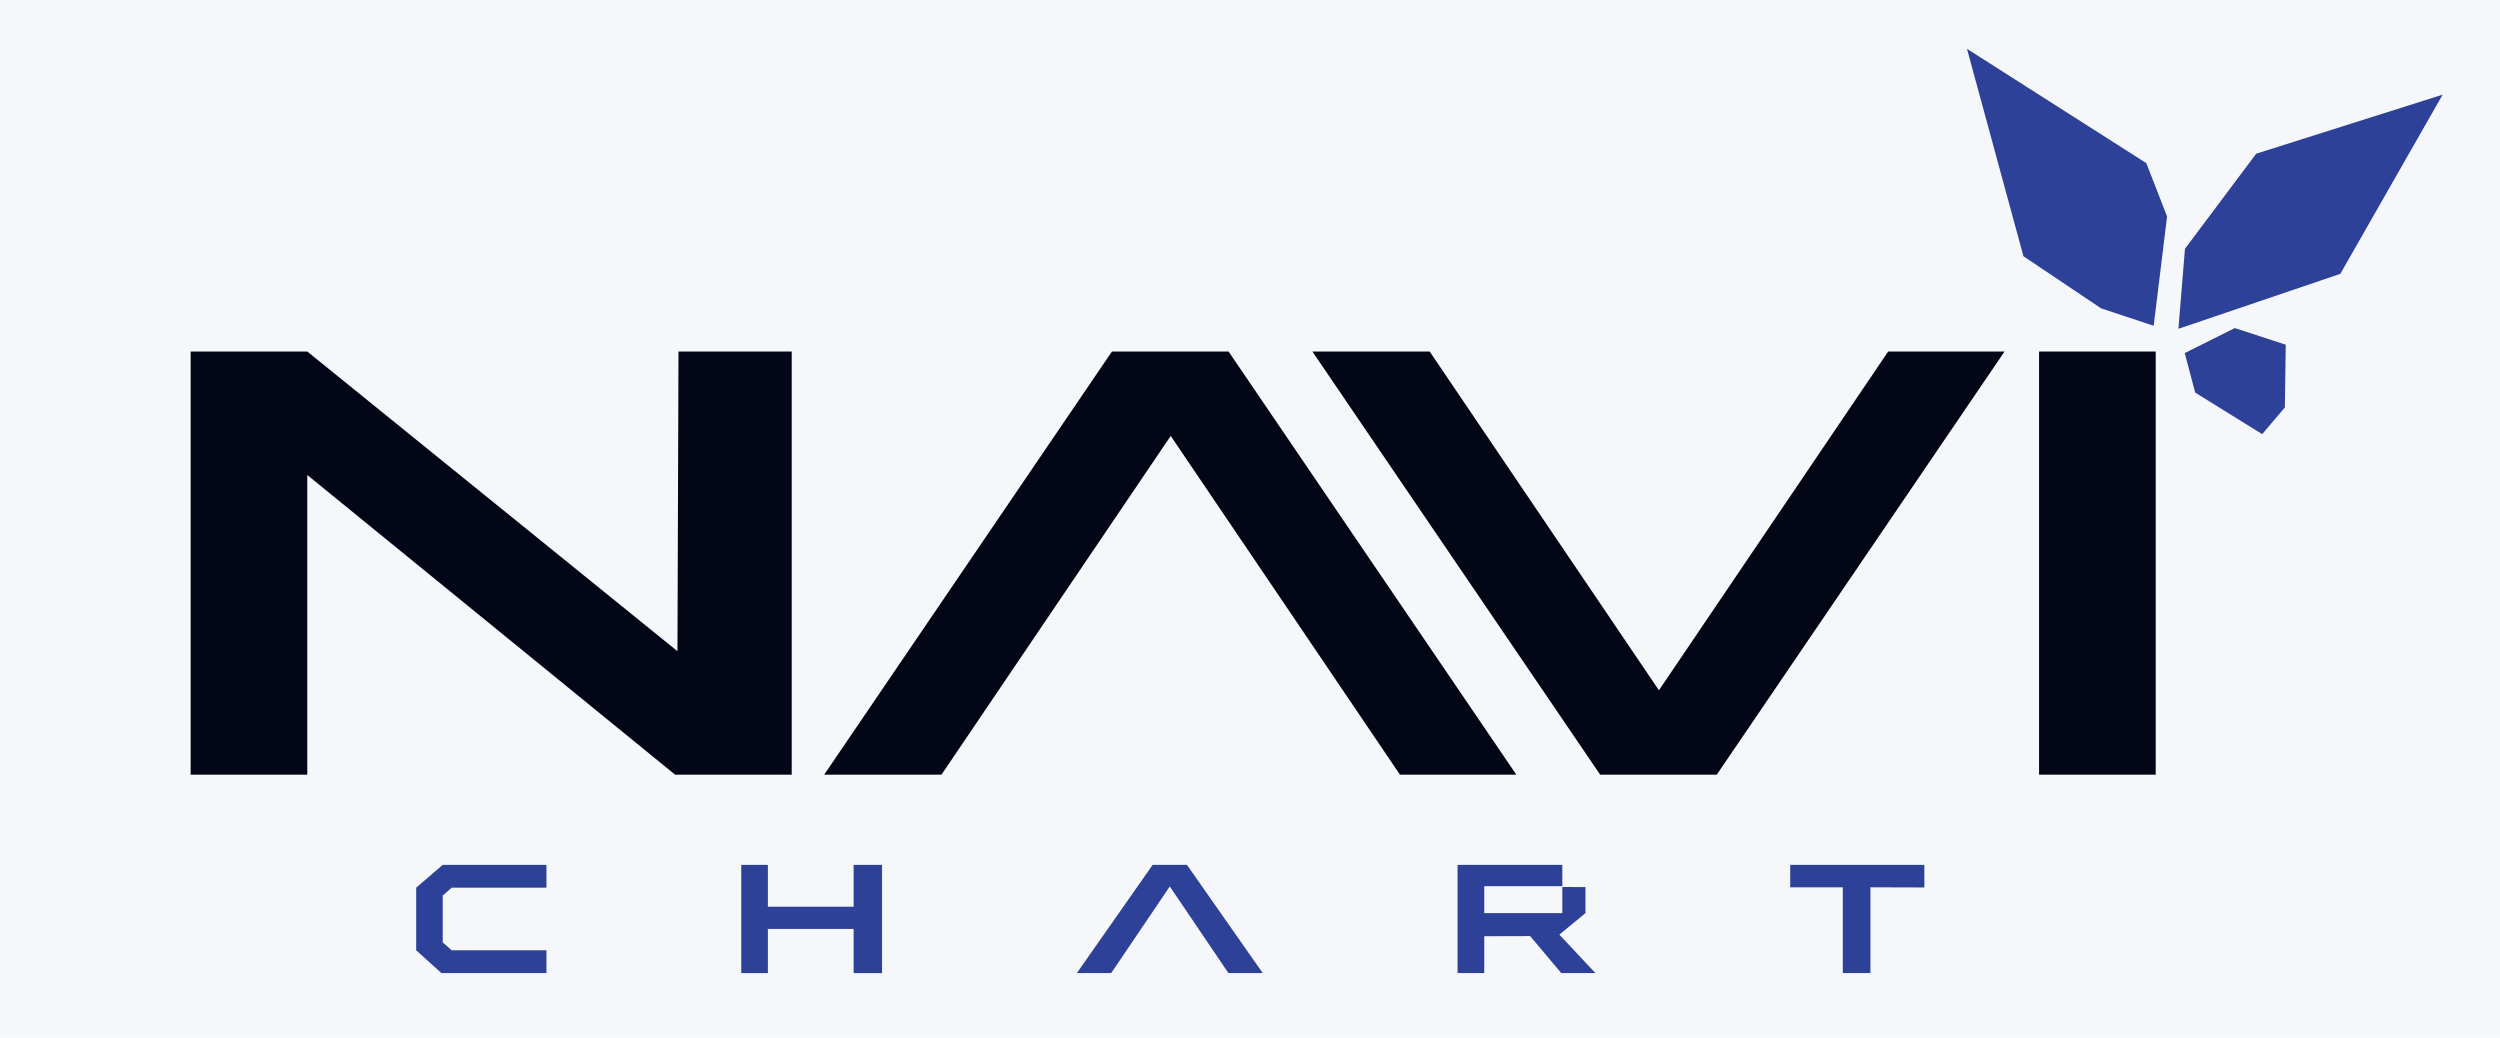
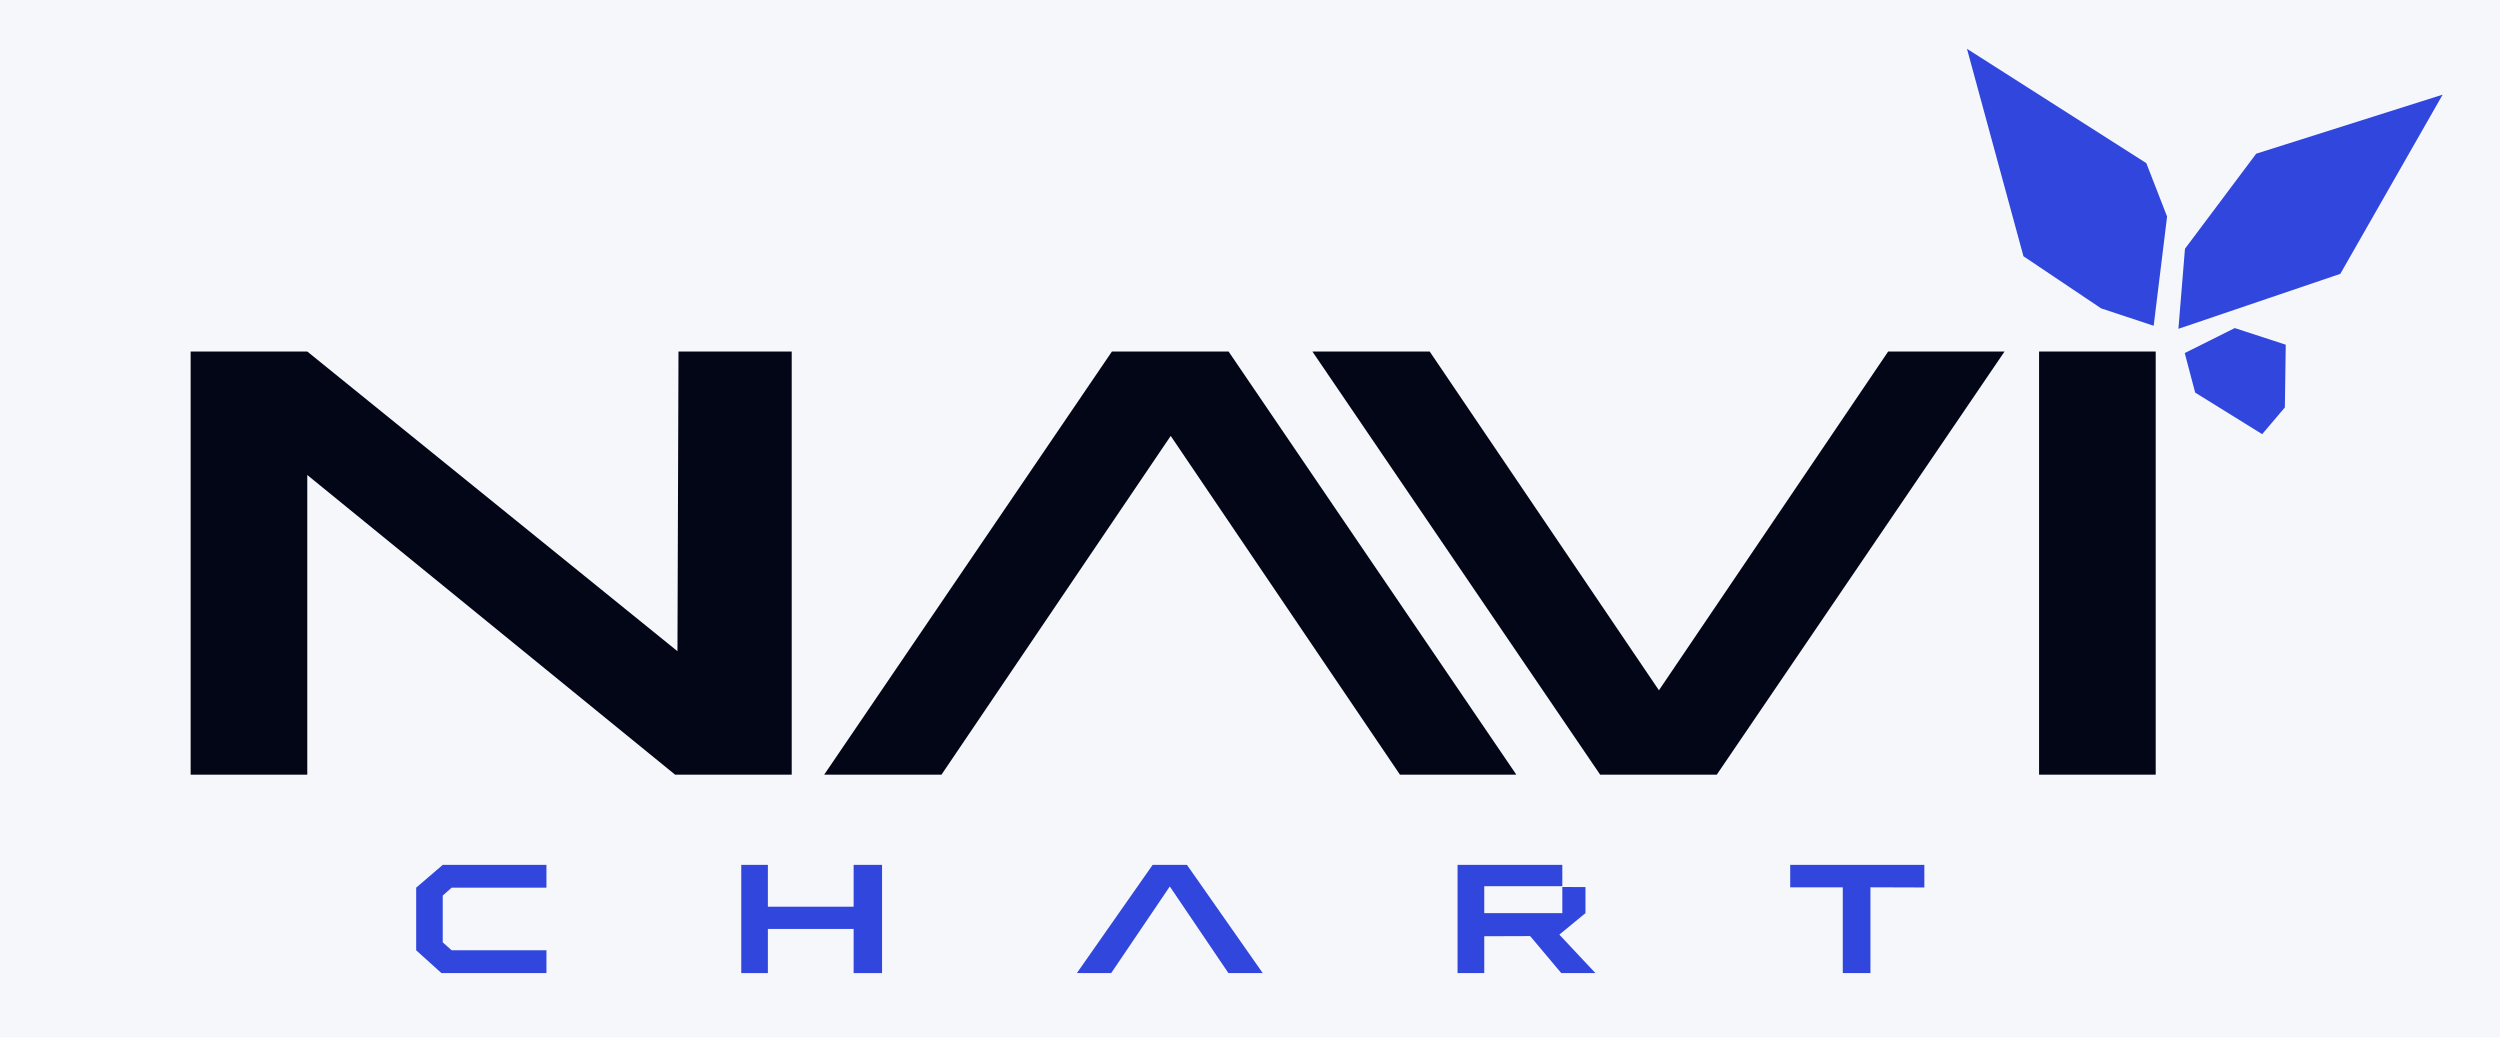
- <svg xmlns="http://www.w3.org/2000/svg" id="_레이어_1" data-name="레이어 1" viewBox="0 0 1477.07 613.07">
+ <svg xmlns="http://www.w3.org/2000/svg" id="_레이어_1" version="1.1" viewBox="0 0 1477.07 613.07">
  <defs>
    <style>
-       .cls-1 {
+       .st0 {
        fill: #030617;
      }

-       .cls-2 {
-         fill: #f5f7fb;
+       .st1 {
+         fill: #3046dd;
      }

-       .cls-3 {
-         fill: #2d4198;
+       .st2 {
+         fill: #f5f7fb;
      }
    </style>
  </defs>
-   <rect class="cls-2" width="1477.07" height="613.07" />
+   <rect class="st2" width="1477.07" height="613.07" />
  <g>
-     <polygon class="cls-3" points="1162.14 28.83 1195.51 151.39 1241.43 182.21 1272.45 192.47 1280.37 127.92 1268.1 96.39 1162.14 28.83" />
-     <polygon class="cls-3" points="1290.94 146.97 1287.07 194.27 1382.73 161.79 1443.18 55.92 1333.02 90.81 1290.94 146.97" />
-     <polygon class="cls-3" points="1320.37 193.84 1290.8 208.6 1296.97 231.95 1336.56 256.51 1349.96 240.72 1350.48 203.66 1320.37 193.84" />
+     <polygon class="st1" points="1162.14 28.83 1195.51 151.39 1241.43 182.21 1272.45 192.47 1280.37 127.92 1268.1 96.39 1162.14 28.83" />
+     <polygon class="st1" points="1290.94 146.97 1287.07 194.27 1382.73 161.79 1443.18 55.92 1333.02 90.81 1290.94 146.97" />
+     <polygon class="st1" points="1320.37 193.84 1290.8 208.6 1296.97 231.95 1336.56 256.51 1349.96 240.72 1350.48 203.66 1320.37 193.84" />
  </g>
  <g>
-     <polygon class="cls-3" points="437.96 510.99 453.68 510.99 453.68 535.71 504.35 535.71 504.35 510.99 521.14 510.99 521.14 574.93 504.35 574.93 504.35 548.84 453.68 548.84 453.68 574.93 437.96 574.93 437.96 510.99" />
-     <polygon class="cls-3" points="923.06 510.99 923.06 523.58 876.94 523.58 876.94 539.49 923.06 539.49 923.06 524.06 936.74 524.12 936.74 539.49 921.3 552.2 942.61 574.93 922.44 574.93 904.06 553.06 876.94 553.15 876.94 574.93 861.16 574.93 861.16 510.99 923.06 510.99" />
-     <polygon class="cls-3" points="1057.71 510.99 1057.71 524.27 1088.77 524.27 1088.77 574.93 1105.11 574.93 1105.11 524.24 1136.96 524.34 1136.96 510.99 1057.71 510.99" />
-     <polygon class="cls-3" points="260.83 574.93 261.58 574.93 322.86 574.93 322.86 561.46 266.85 561.46 261.58 556.77 261.58 529.12 266.85 524.46 322.86 524.46 322.86 510.99 261.58 510.99 245.89 524.46 245.89 561.46 260.83 574.93" />
-     <polygon class="cls-3" points="636.24 574.93 681.02 510.99 701.28 510.99 746.06 574.93 725.79 574.93 691.15 523.74 656.51 574.93 636.24 574.93" />
+     <polygon class="st1" points="437.96 510.99 453.68 510.99 453.68 535.71 504.35 535.71 504.35 510.99 521.14 510.99 521.14 574.93 504.35 574.93 504.35 548.84 453.68 548.84 453.68 574.93 437.96 574.93 437.96 510.99" />
+     <polygon class="st1" points="923.06 510.99 923.06 523.58 876.94 523.58 876.94 539.49 923.06 539.49 923.06 524.06 936.74 524.12 936.74 539.49 921.3 552.2 942.61 574.93 922.44 574.93 904.06 553.06 876.94 553.15 876.94 574.93 861.16 574.93 861.16 510.99 923.06 510.99" />
+     <polygon class="st1" points="1057.71 510.99 1057.71 524.27 1088.77 524.27 1088.77 574.93 1105.11 574.93 1105.11 524.24 1136.96 524.34 1136.96 510.99 1057.71 510.99" />
+     <polygon class="st1" points="260.83 574.93 261.58 574.93 322.86 574.93 322.86 561.46 266.85 561.46 261.58 556.77 261.58 529.12 266.85 524.46 322.86 524.46 322.86 510.99 261.58 510.99 245.89 524.46 245.89 561.46 260.83 574.93" />
+     <polygon class="st1" points="636.24 574.93 681.02 510.99 701.28 510.99 746.06 574.93 725.79 574.93 691.15 523.74 656.51 574.93 636.24 574.93" />
  </g>
  <g>
-     <polygon class="cls-1" points="486.95 457.69 656.96 207.69 725.88 207.69 895.89 457.69 827.13 457.69 691.69 257.55 556.25 457.69 486.95 457.69" />
-     <polygon class="cls-1" points="112.64 207.69 181.55 207.69 400.26 384.75 400.87 207.69 467.77 207.69 467.77 457.69 398.86 457.69 181.55 280.64 181.55 457.69 112.64 457.69 112.64 207.69" />
-     <polygon class="cls-1" points="775.4 207.69 945.41 457.69 1014.32 457.69 1184.34 207.69 1115.58 207.69 980.14 407.84 844.7 207.69 775.4 207.69" />
-     <rect class="cls-1" x="1204.74" y="207.69" width="68.91" height="250" />
+     <polygon class="st0" points="486.95 457.69 656.96 207.69 725.88 207.69 895.89 457.69 827.13 457.69 691.69 257.55 556.25 457.69 486.95 457.69" />
+     <polygon class="st0" points="112.64 207.69 181.55 207.69 400.26 384.75 400.87 207.69 467.77 207.69 467.77 457.69 398.86 457.69 181.55 280.64 181.55 457.69 112.64 457.69 112.64 207.69" />
+     <polygon class="st0" points="775.4 207.69 945.41 457.69 1014.32 457.69 1184.34 207.69 1115.58 207.69 980.14 407.84 844.7 207.69 775.4 207.69" />
+     <rect class="st0" x="1204.74" y="207.69" width="68.91" height="250" />
  </g>
</svg>
